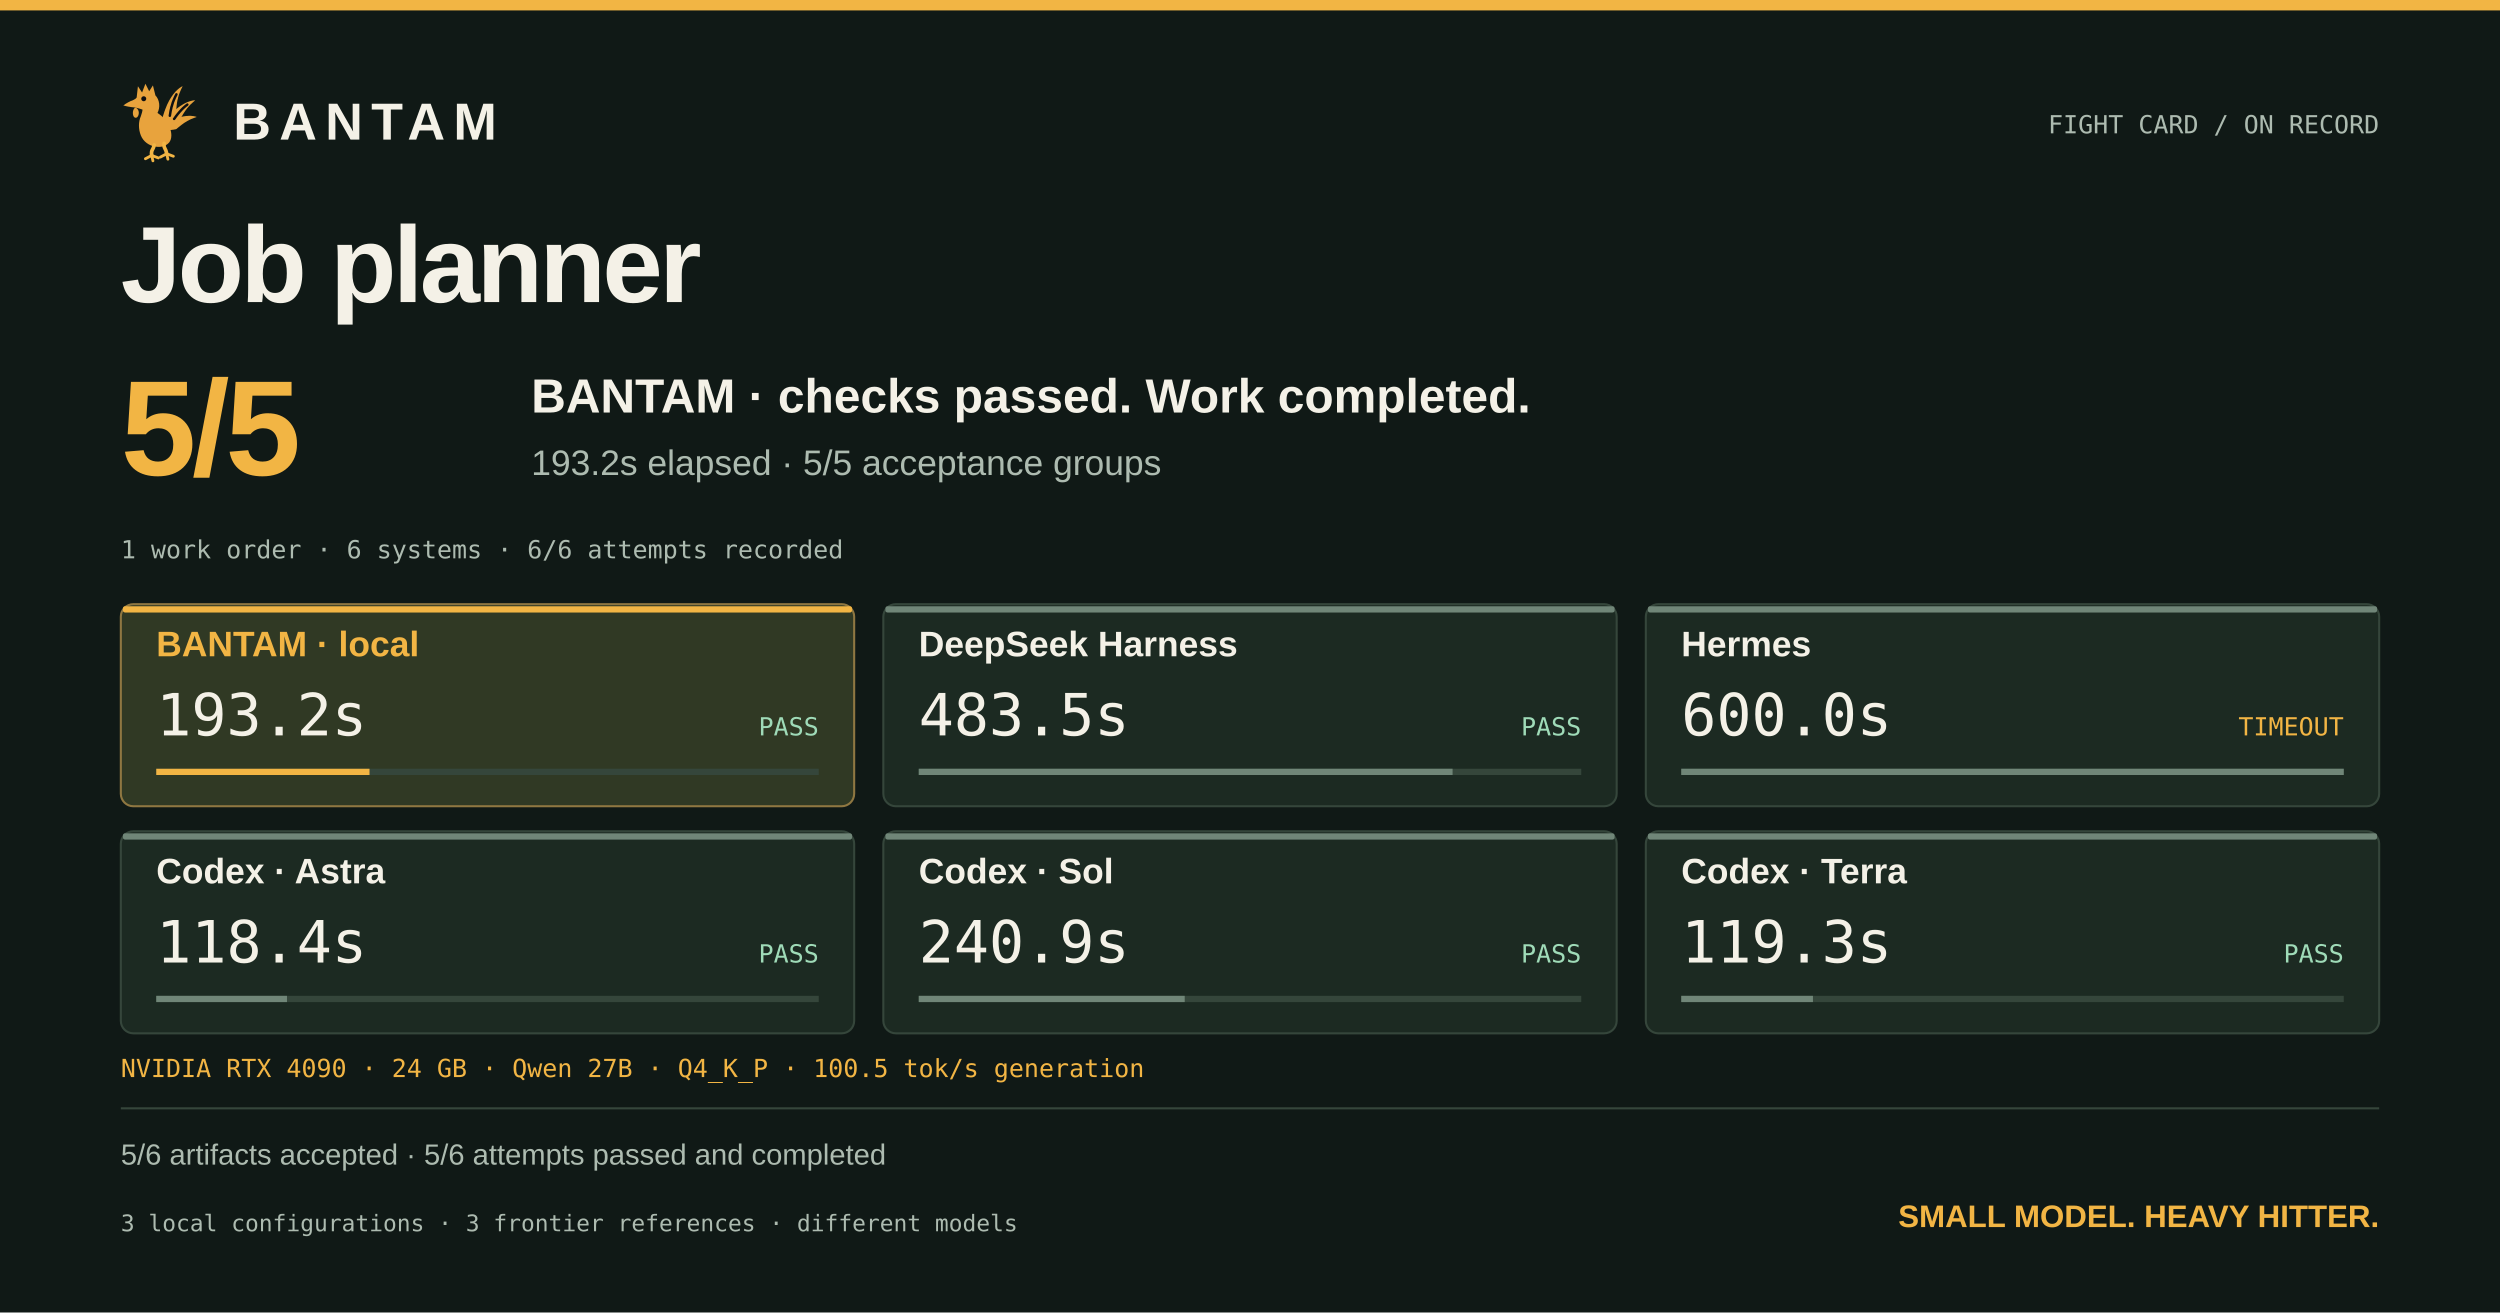
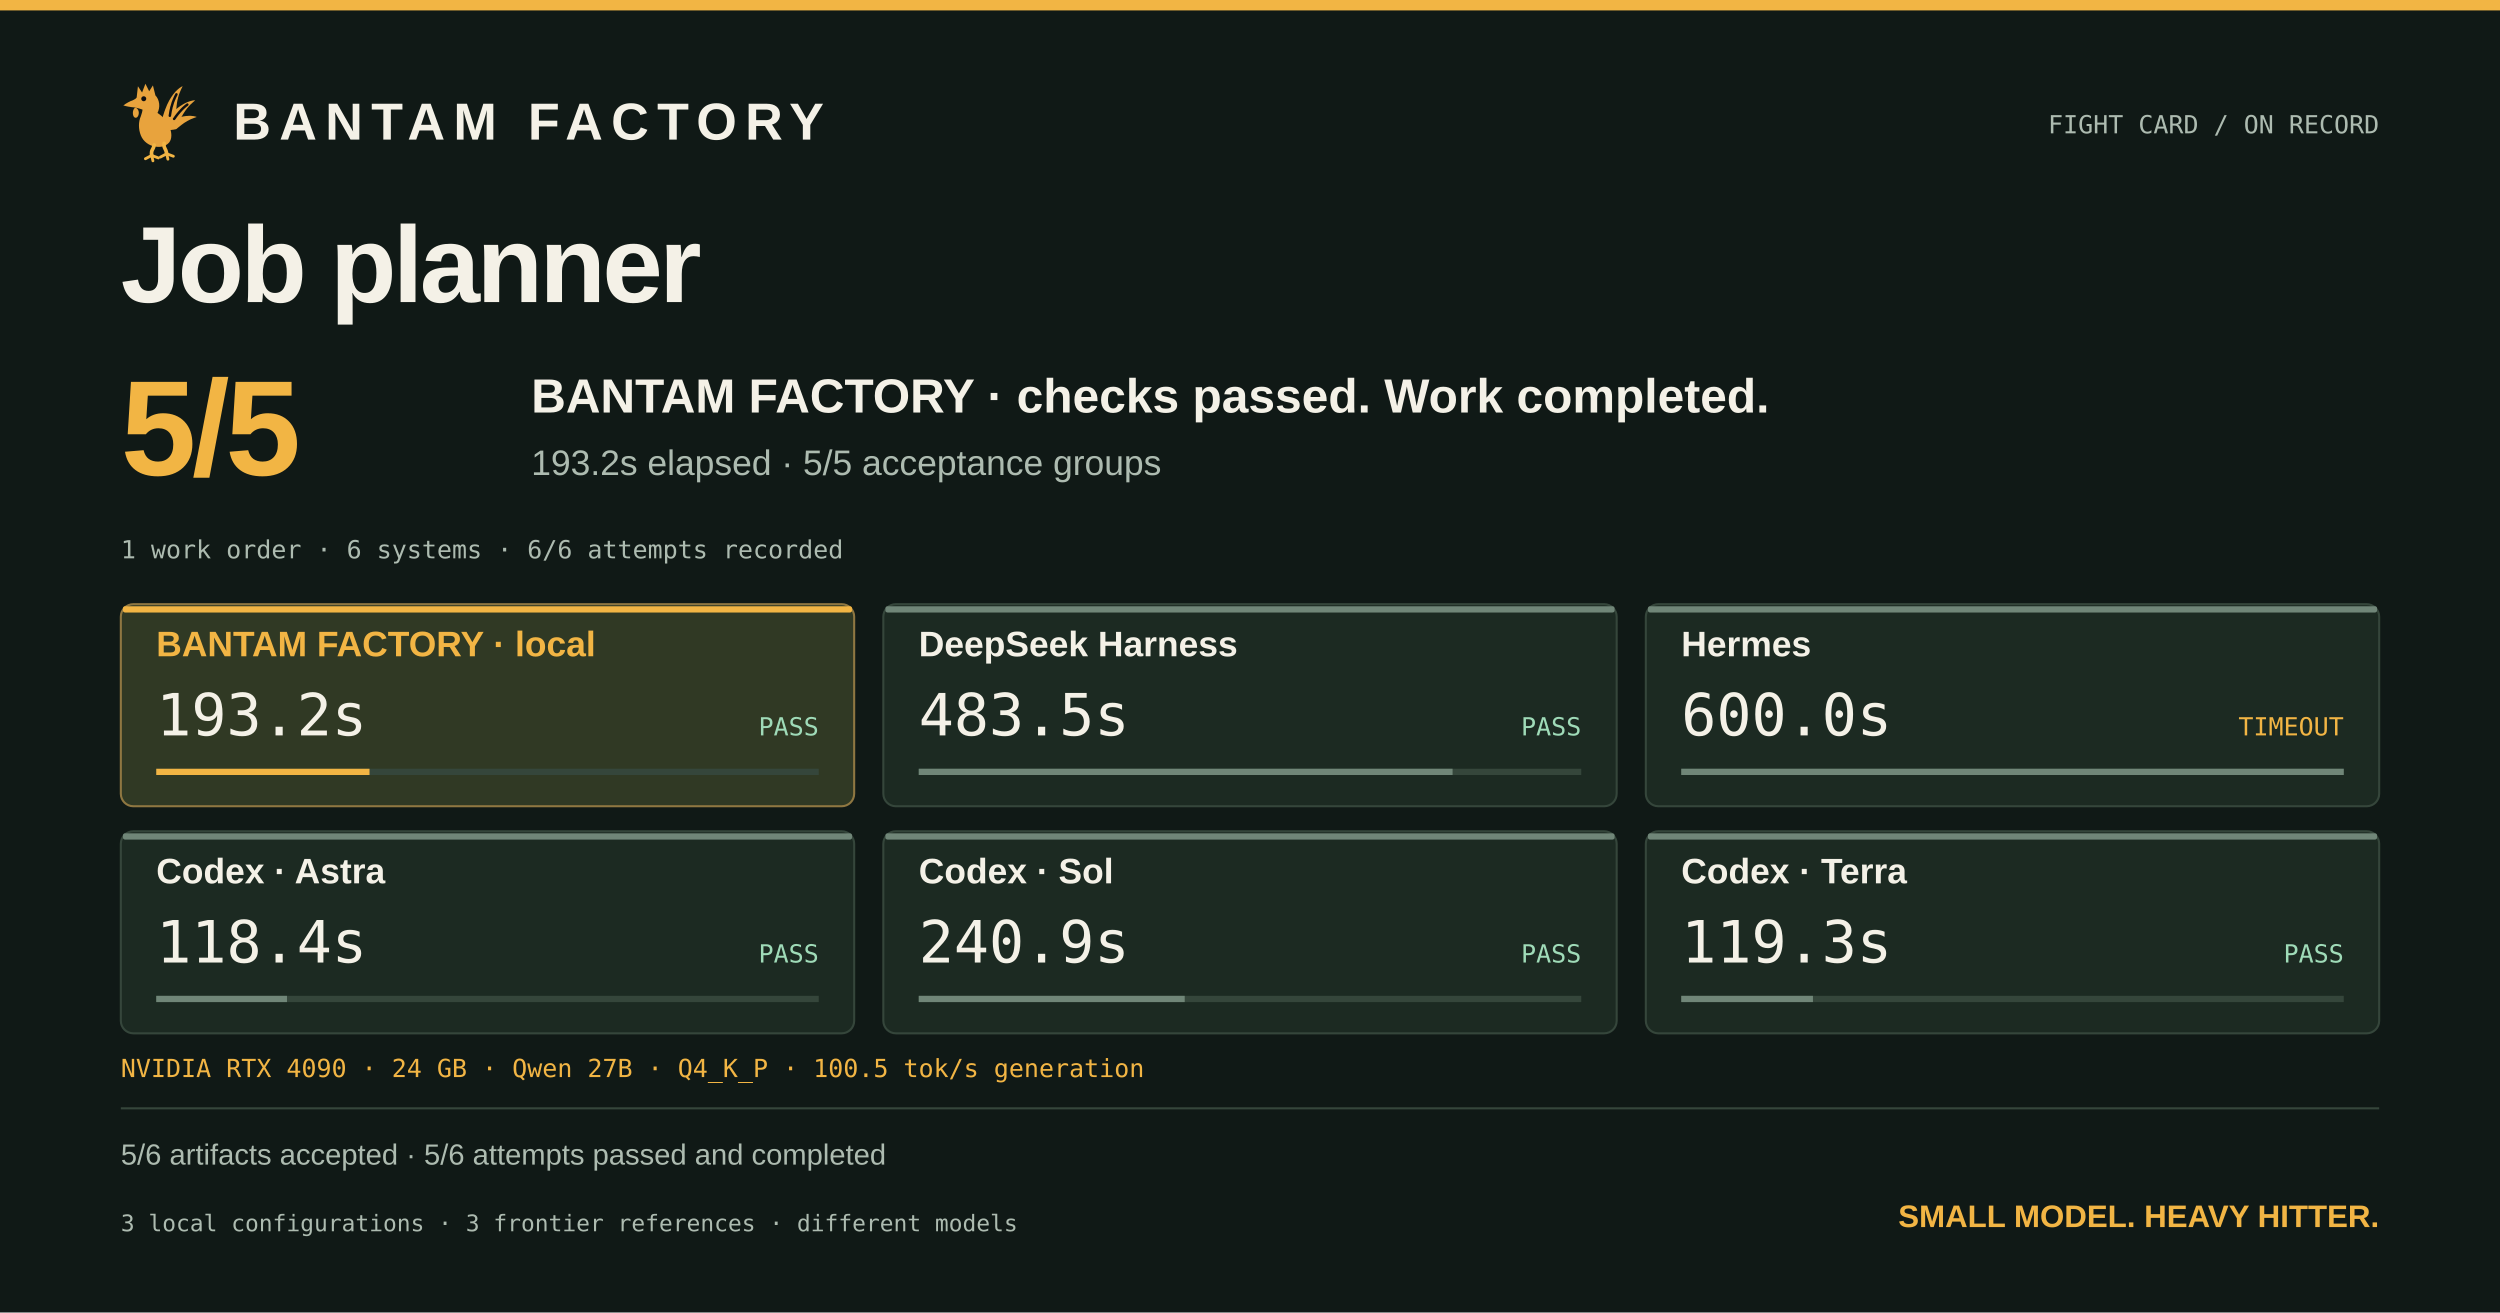
- <svg xmlns="http://www.w3.org/2000/svg" width="1200" height="630" viewBox="0 0 1200 630" role="img" aria-label="Job planner · BANTAM recorded comparison">
+ <svg xmlns="http://www.w3.org/2000/svg" width="1200" height="630" viewBox="0 0 1200 630" role="img" aria-label="Job planner · BANTAM FACTORY recorded comparison">
  <g font-family="Arial,Helvetica,sans-serif">
    <rect width="1200" height="630" fill="#101916" />
    <rect width="1200" height="5" fill="#f2b544" />
    <svg x="58" y="35" width="40" height="48" viewBox="0 0 100 100" color="#f2b544">
      <g fill="#e8a33d">
        <path d="M61.0 56.4L61.7 55.3L62.4 54.1L63.1 53.0L63.7 51.8L64.3 50.7L64.9 49.5L65.5 48.4L66.1 47.3L66.5 46.1L66.5 45.0L66.4 43.8L66.4 42.6L66.4 41.4L66.4 40.2L66.4 39.1L66.4 37.9L66.5 36.7L66.5 35.6L66.5 34.4L66.6 33.3L66.7 32.1L66.8 31.0L66.9 29.8L67.0 28.7L67.2 27.5L67.3 26.4L67.5 25.2L67.7 24.1L67.9 22.9L68.2 21.8L68.5 20.7L68.7 19.5L69.1 18.4L69.4 17.3L69.8 16.1L70.1 15.0L70.6 13.9L71.0 12.8L71.5 11.7L72.0 10.5L72.5 9.4L73.0 8.3L73.6 7.2L74.1 5.9L74.1 5.9L72.9 6.5L71.8 7.2L70.7 7.9L69.7 8.7L68.7 9.5L67.7 10.4L66.8 11.3L65.8 12.2L65.0 13.2L64.1 14.2L63.3 15.2L62.4 16.3L61.7 17.4L60.9 18.5L60.2 19.6L59.5 20.7L58.8 21.9L58.1 23.0L57.5 24.2L56.9 25.4L56.3 26.6L55.7 27.8L55.2 29.0L54.7 30.2L54.2 31.5L53.7 32.7L53.2 33.9L52.8 35.2L52.3 36.4L51.9 37.7L51.5 38.9L51.1 40.2L50.7 41.4L50.4 42.7L50.0 43.9L50.1 45.2L50.4 46.5L50.6 47.8L51.0 49.1L51.3 50.4L51.7 51.7L52.1 53.0L52.6 54.3L53.0 55.6Z" />
        <path d="M60.1 57.9L61.1 57.3L62.1 56.7L63.1 56.0L64.0 55.4L64.9 54.7L65.9 54.1L66.8 53.4L67.6 52.8L68.4 52.0L68.8 51.1L69.2 50.1L69.7 49.2L70.1 48.3L70.5 47.4L71.0 46.4L71.4 45.5L71.9 44.6L72.4 43.7L72.8 42.8L73.3 41.9L73.8 41.1L74.3 40.2L74.8 39.3L75.4 38.5L75.9 37.6L76.5 36.8L77.0 35.9L77.6 35.1L78.2 34.3L78.8 33.5L79.4 32.6L80.1 31.9L80.7 31.1L81.4 30.3L82.1 29.5L82.8 28.8L83.5 28.0L84.3 27.3L85.1 26.6L85.8 25.9L86.7 25.1L87.5 24.4L88.3 23.7L89.2 22.9L89.2 22.9L88.0 22.9L86.9 23.0L85.8 23.2L84.7 23.5L83.6 23.8L82.5 24.1L81.4 24.5L80.3 24.9L79.3 25.3L78.2 25.8L77.2 26.3L76.2 26.8L75.1 27.4L74.1 28.0L73.2 28.6L72.2 29.2L71.2 29.8L70.3 30.5L69.3 31.2L68.4 31.9L67.5 32.6L66.6 33.3L65.7 34.1L64.8 34.8L64.0 35.6L63.1 36.4L62.3 37.2L61.4 38.0L60.6 38.8L59.8 39.6L59.0 40.4L58.2 41.2L57.4 42.1L56.7 42.9L55.9 43.7L55.5 44.8L55.2 45.9L55.0 47.1L54.7 48.2L54.5 49.4L54.3 50.5L54.2 51.7L54.1 52.9L53.9 54.1Z" />
        <path d="M58.6 58.5L59.5 58.5L60.5 58.4L61.4 58.3L62.3 58.2L63.2 58.1L64.1 57.9L65.0 57.8L65.8 57.6L66.6 57.4L67.2 56.9L67.9 56.3L68.5 55.8L69.1 55.3L69.7 54.8L70.4 54.3L71.0 53.8L71.6 53.3L72.3 52.8L72.9 52.3L73.5 51.8L74.2 51.4L74.8 50.9L75.5 50.4L76.1 50.0L76.8 49.5L77.5 49.1L78.2 48.7L78.9 48.3L79.5 47.9L80.2 47.5L81.0 47.1L81.7 46.7L82.4 46.3L83.1 46.0L83.9 45.6L84.6 45.3L85.4 45.0L86.2 44.7L86.9 44.4L87.7 44.1L88.5 43.8L89.3 43.5L90.2 43.2L91.0 42.9L91.0 42.9L90.2 42.5L89.3 42.3L88.4 42.1L87.6 41.9L86.7 41.8L85.8 41.7L84.9 41.6L84.0 41.5L83.1 41.5L82.2 41.5L81.3 41.5L80.4 41.6L79.5 41.6L78.6 41.7L77.7 41.8L76.8 41.9L75.9 42.1L75.0 42.2L74.1 42.4L73.2 42.6L72.3 42.8L71.4 43.0L70.5 43.2L69.6 43.5L68.8 43.7L67.9 44.0L67.0 44.2L66.2 44.5L65.3 44.8L64.5 45.1L63.6 45.4L62.8 45.7L61.9 46.0L61.1 46.3L60.3 46.7L59.6 47.3L59.0 48.0L58.5 48.7L57.9 49.5L57.4 50.2L56.9 51.0L56.4 51.8L55.9 52.6L55.4 53.5Z" />
        <path d="M58.8 41.4L59.0 40.2L59.2 39.0L59.4 37.7L59.6 36.5L59.8 35.3L60.1 34.1L60.4 32.9L60.6 31.7L60.9 30.6L61.3 29.4L61.6 28.2L62.0 27.0L62.3 25.9L62.7 24.7L63.2 23.5L63.6 22.4L64.1 21.3L64.6 20.1L65.1 19.0L65.6 17.9L66.2 16.8L66.7 15.7" stroke="#0d0f12" stroke-width="3.0" fill="none" stroke-linecap="round" />
        <path d="M63.9 45.2L64.6 44.4L65.2 43.5L65.8 42.6L66.4 41.8L67.1 40.9L67.7 40.1L68.4 39.2L69.1 38.4L69.8 37.6L70.4 36.8L71.2 36.0L71.9 35.2L72.6 34.4L73.4 33.6L74.1 32.9L74.9 32.1L75.7 31.4L76.5 30.7L77.3 30.0L78.1 29.3L79.0 28.7L79.8 28.0" stroke="#0d0f12" stroke-width="3.0" fill="none" stroke-linecap="round" />
        <path d="M3 29C7 26 11 24 15 22.5C16.5 21.8 18 21 19 19.5L20.5 6L25.5 13.5L29.5 3L34 12L38.5 5L41.5 17C44 19.5 45.5 23 46 27C46.5 31 45.5 35 44 38C50 42 55 47 58 54C61.5 61.5 61.5 69 58 73.5C54 78 48 79.5 42 78.5C34 77.5 27 72.5 24 65C21 57.5 21 48.5 24 42C25 39 26 36 26 34C23 33 20 32 17 31.5C11 31 6 30 3 29Z" />
        <path d="M17.5 31.5C21 33 22.5 37 21 41C19.5 45 15.8 44.6 14.8 40.8C13.8 37 15 32.8 17.5 31.5Z" />
        <path d="M40 76.5C39 82.5 36 82 37 89" stroke="currentColor" stroke-width="4.4" stroke-linecap="round" fill="none" />
        <path d="M29.5 93L37 89L45 92M37 89L38.5 95.5" stroke="currentColor" stroke-width="3.4" stroke-linecap="round" stroke-linejoin="round" fill="none" />
        <path d="M52 74.5C51 80.5 54 80 55 87" stroke="currentColor" stroke-width="4.4" stroke-linecap="round" fill="none" />
        <path d="M47.5 91L55 87L63 90M55 87L56.5 93.5" stroke="currentColor" stroke-width="3.4" stroke-linecap="round" stroke-linejoin="round" fill="none" />
        <circle cx="27.5" cy="21" r="3" fill="#0d0f12" />
      </g>
    </svg>
-     <text x="112" y="67" fill="#f4f1e7" font-size="25" font-weight="700" letter-spacing="4">BANTAM</text>
+     <text x="112" y="67" fill="#f4f1e7" font-size="25" font-weight="700" letter-spacing="4">BANTAM FACTORY</text>
    <text x="1142" y="64" text-anchor="end" fill="#adbbb0" font-family="monospace" font-size="12">FIGHT CARD / ON RECORD</text>
    <text x="58" y="145" fill="#f4f1e7" font-size="52" font-weight="700" letter-spacing="-1.6">Job planner</text>
    <text x="58" y="228" fill="#f2b544" font-size="65" font-weight="700" letter-spacing="-2">5/5</text>
-     <text x="255" y="198" fill="#f4f1e7" font-size="23" font-weight="700">BANTAM · checks passed. Work completed.</text>
+     <text x="255" y="198" fill="#f4f1e7" font-size="23" font-weight="700">BANTAM FACTORY · checks passed. Work completed.</text>
    <text x="255" y="228" fill="#adbbb0" font-size="17">193.2s elapsed · 5/5 acceptance groups</text>
    <text x="58" y="268" fill="#adbbb0" font-family="monospace" font-size="12">1 work order · 6 systems · 6/6 attempts recorded</text>
    <g>
      <rect x="58" y="290" width="352" height="97" rx="6" fill="#303924" stroke="#8f7741" />
      <rect x="59" y="291" width="350" height="3" rx="1" fill="#f2b544" />
-       <text x="75" y="315" fill="#f2b544" font-size="17" font-weight="700">BANTAM · local</text>
+       <text x="75" y="315" fill="#f2b544" font-size="17" font-weight="700">BANTAM FACTORY · local</text>
      <text x="75" y="353" fill="#f4f1e7" font-family="monospace" font-size="28">193.2s</text>
      <text x="393" y="353" text-anchor="end" fill="#9fdbb8" font-family="monospace" font-size="12">PASS</text>
      <rect x="75" y="369" width="318" height="3" fill="#35463b" />
      <rect x="75" y="369" width="102.371" height="3" fill="#f2b544" />
    </g>
    <g>
      <rect x="424" y="290" width="352" height="97" rx="6" fill="#1c2a22" stroke="#35463b" />
      <rect x="425" y="291" width="350" height="3" rx="1" fill="#708678" />
      <text x="441" y="315" fill="#f4f1e7" font-size="17" font-weight="700">DeepSeek Harness</text>
      <text x="441" y="353" fill="#f4f1e7" font-family="monospace" font-size="28">483.5s</text>
      <text x="759" y="353" text-anchor="end" fill="#9fdbb8" font-family="monospace" font-size="12">PASS</text>
      <rect x="441" y="369" width="318" height="3" fill="#35463b" />
      <rect x="441" y="369" width="256.235" height="3" fill="#708678" />
    </g>
    <g>
      <rect x="790" y="290" width="352" height="97" rx="6" fill="#1c2a22" stroke="#35463b" />
      <rect x="791" y="291" width="350" height="3" rx="1" fill="#708678" />
      <text x="807" y="315" fill="#f4f1e7" font-size="17" font-weight="700">Hermes</text>
      <text x="807" y="353" fill="#f4f1e7" font-family="monospace" font-size="28">600.0s</text>
      <text x="1125" y="353" text-anchor="end" fill="#f2b544" font-family="monospace" font-size="12">TIMEOUT</text>
      <rect x="807" y="369" width="318" height="3" fill="#35463b" />
      <rect x="807" y="369" width="318" height="3" fill="#708678" />
    </g>
    <g>
      <rect x="58" y="399" width="352" height="97" rx="6" fill="#1c2a22" stroke="#35463b" />
      <rect x="59" y="400" width="350" height="3" rx="1" fill="#708678" />
      <text x="75" y="424" fill="#f4f1e7" font-size="17" font-weight="700">Codex · Astra</text>
      <text x="75" y="462" fill="#f4f1e7" font-family="monospace" font-size="28">118.4s</text>
      <text x="393" y="462" text-anchor="end" fill="#9fdbb8" font-family="monospace" font-size="12">PASS</text>
      <rect x="75" y="478" width="318" height="3" fill="#35463b" />
      <rect x="75" y="478" width="62.75" height="3" fill="#708678" />
    </g>
    <g>
      <rect x="424" y="399" width="352" height="97" rx="6" fill="#1c2a22" stroke="#35463b" />
      <rect x="425" y="400" width="350" height="3" rx="1" fill="#708678" />
      <text x="441" y="424" fill="#f4f1e7" font-size="17" font-weight="700">Codex · Sol</text>
      <text x="441" y="462" fill="#f4f1e7" font-family="monospace" font-size="28">240.9s</text>
      <text x="759" y="462" text-anchor="end" fill="#9fdbb8" font-family="monospace" font-size="12">PASS</text>
      <rect x="441" y="478" width="318" height="3" fill="#35463b" />
      <rect x="441" y="478" width="127.658" height="3" fill="#708678" />
    </g>
    <g>
      <rect x="790" y="399" width="352" height="97" rx="6" fill="#1c2a22" stroke="#35463b" />
      <rect x="791" y="400" width="350" height="3" rx="1" fill="#708678" />
      <text x="807" y="424" fill="#f4f1e7" font-size="17" font-weight="700">Codex · Terra</text>
      <text x="807" y="462" fill="#f4f1e7" font-family="monospace" font-size="28">119.3s</text>
      <text x="1125" y="462" text-anchor="end" fill="#9fdbb8" font-family="monospace" font-size="12">PASS</text>
      <rect x="807" y="478" width="318" height="3" fill="#35463b" />
      <rect x="807" y="478" width="63.215" height="3" fill="#708678" />
    </g>
    <text x="58" y="517" fill="#f2b544" font-family="monospace" font-size="12">NVIDIA RTX 4090 · 24 GB · Qwen 27B · Q4_K_P · 100.5 tok/s generation</text>
    <line x1="58" y1="532" x2="1142" y2="532" stroke="#35463b" />
    <text x="58" y="559" fill="#adbbb0" font-size="14">5/6 artifacts accepted · 5/6 attempts passed and completed</text>
    <text x="58" y="591" fill="#adbbb0" font-family="monospace" font-size="11">3 local configurations · 3 frontier references · different models</text>
    <text x="1142" y="589" text-anchor="end" fill="#f2b544" font-size="15" font-weight="700">SMALL MODEL. HEAVY HITTER.</text>
  </g>
</svg>
